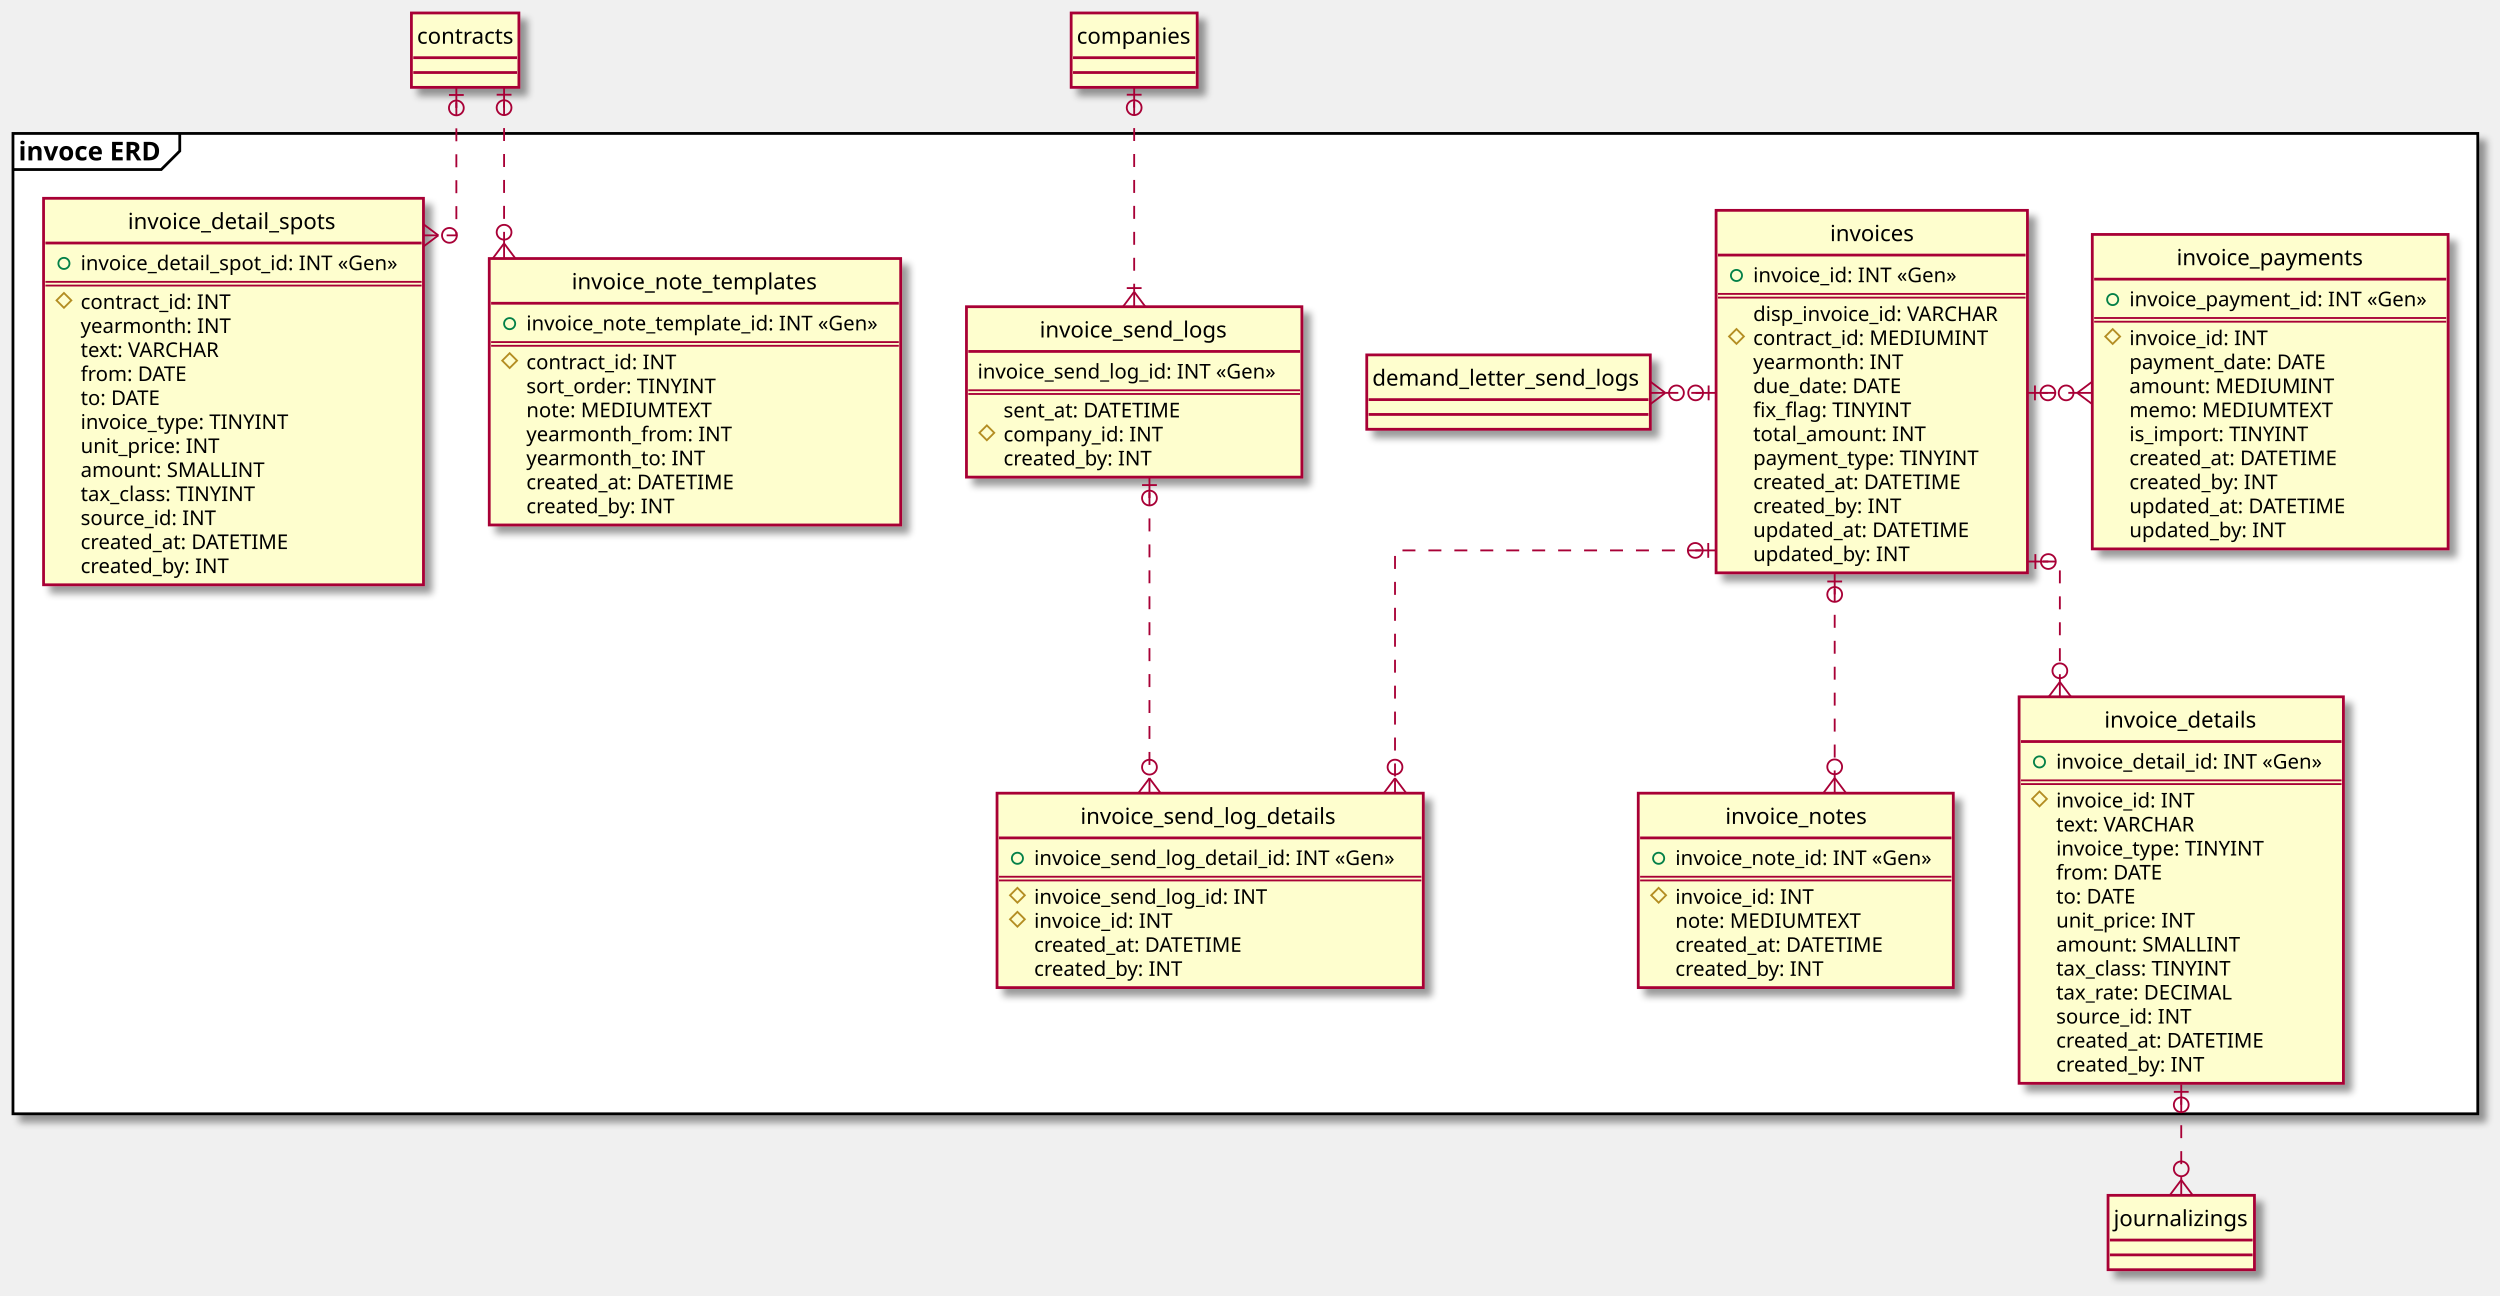
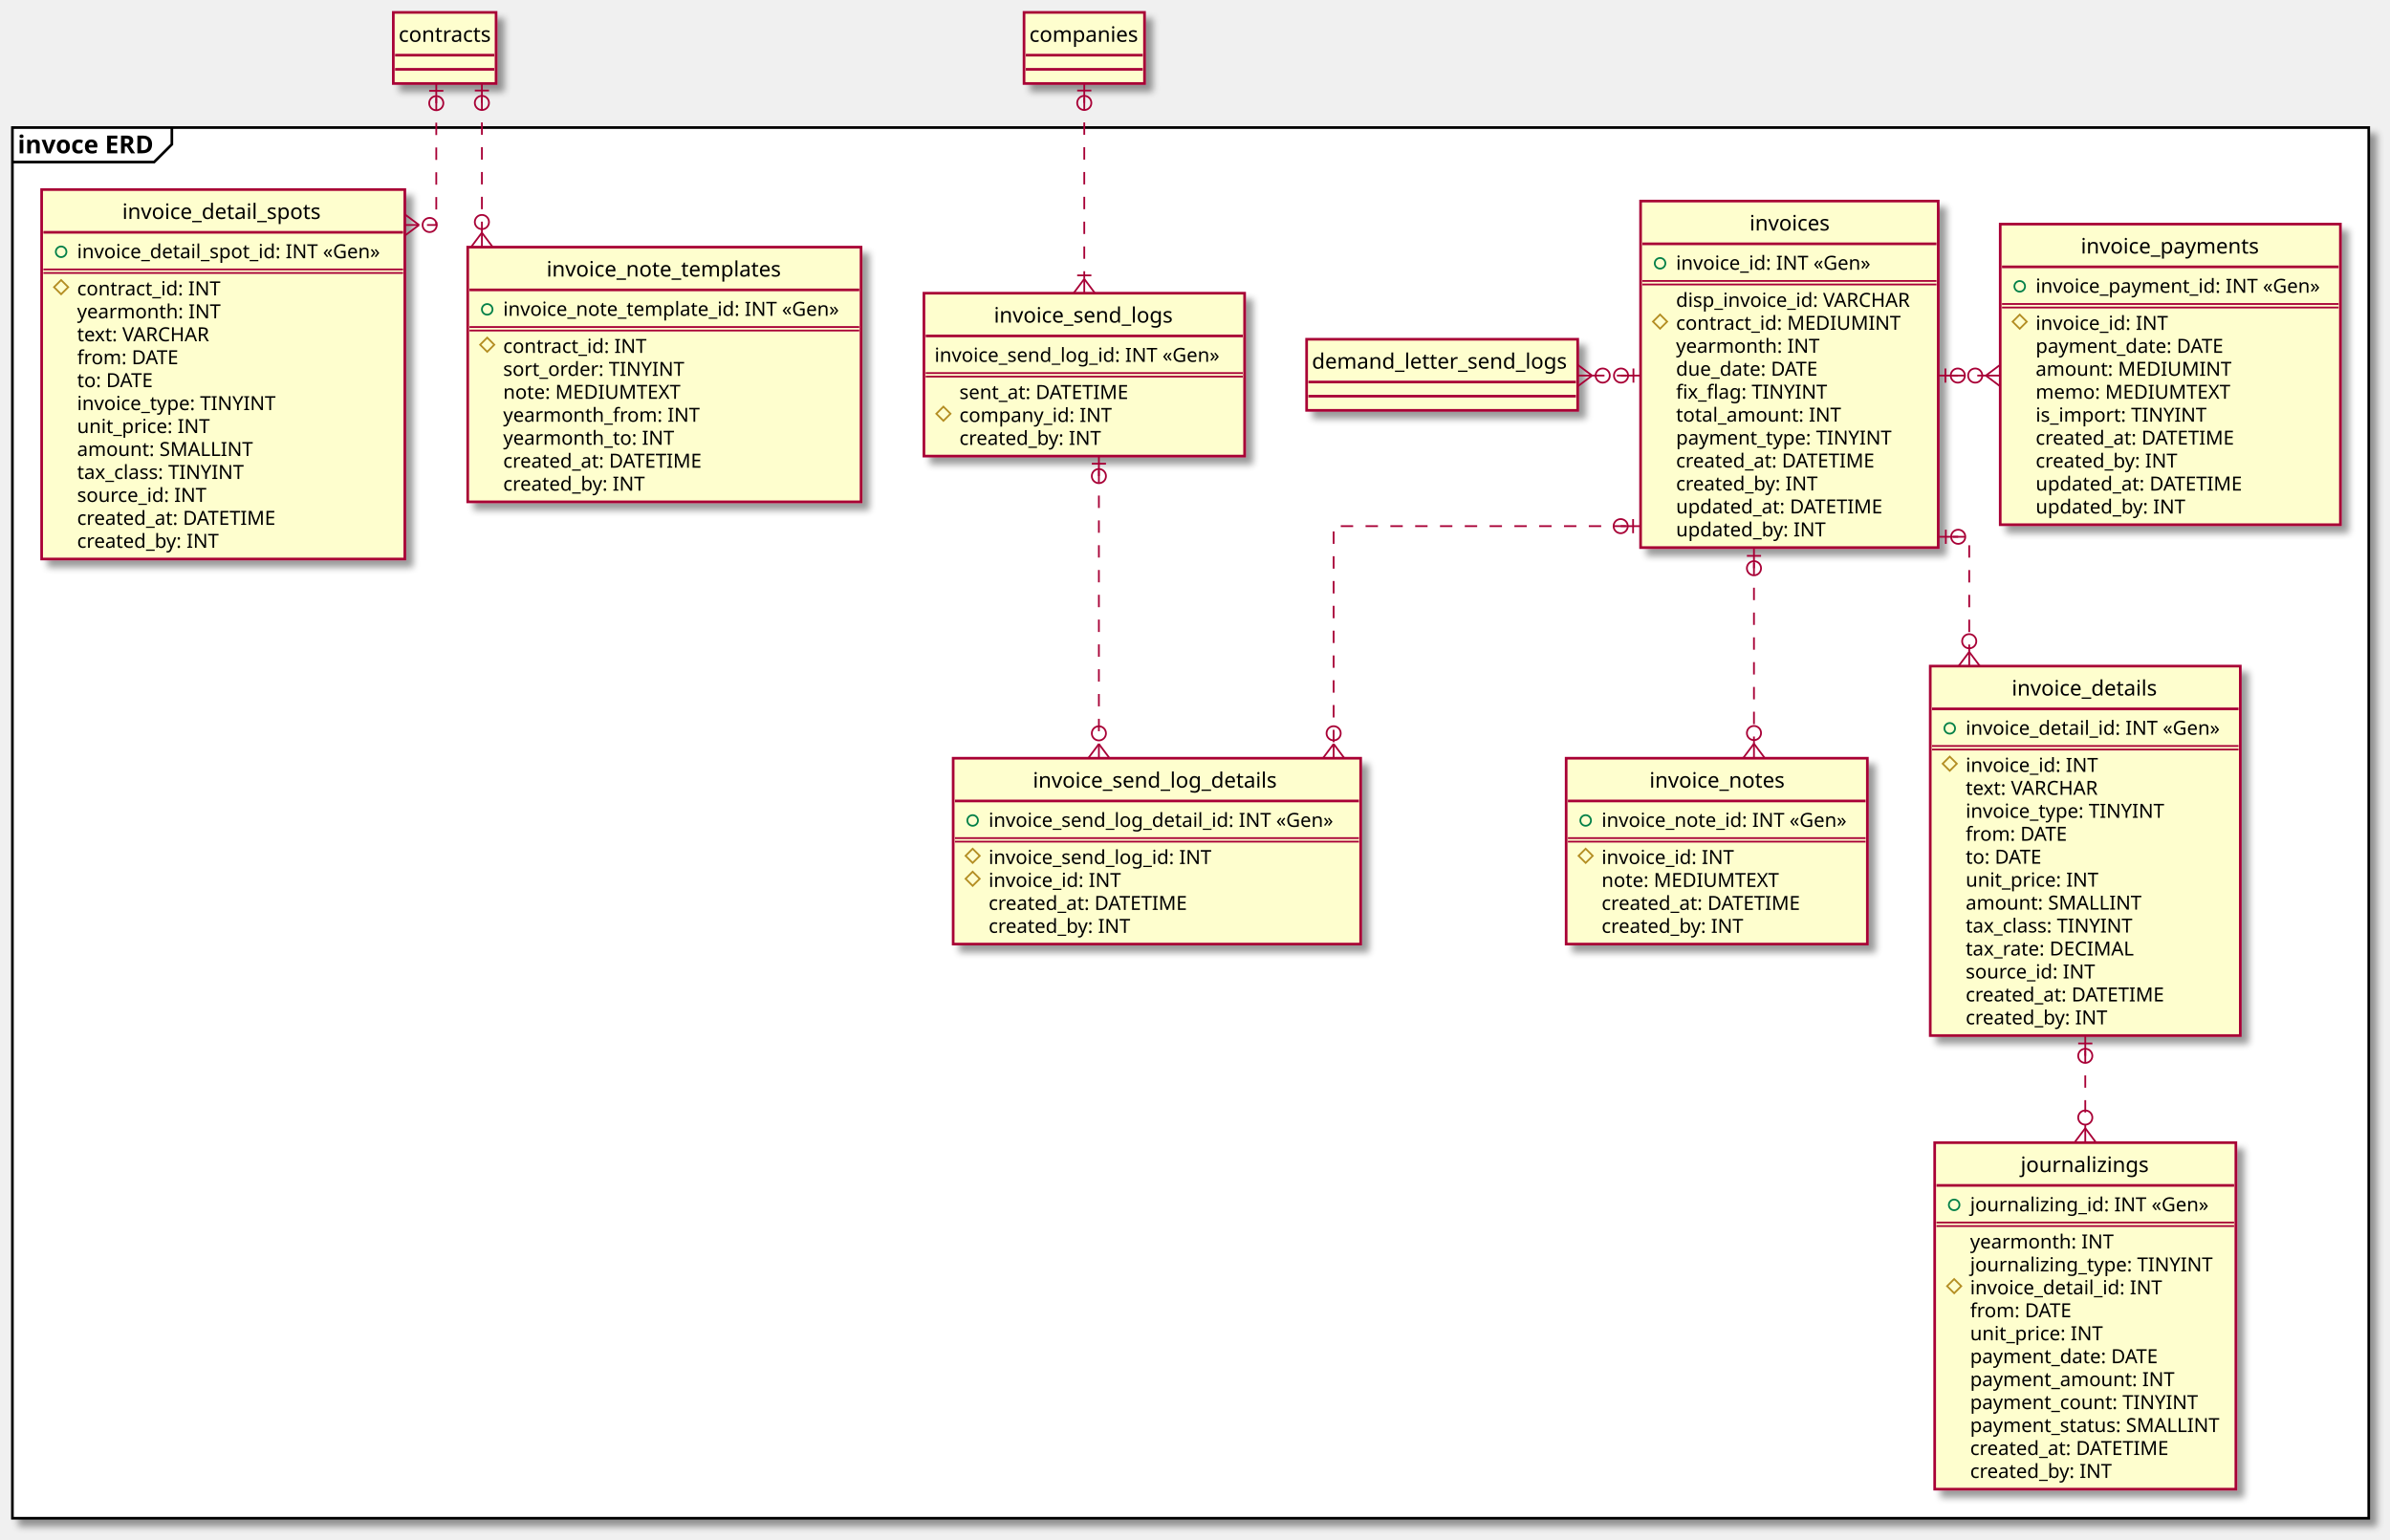
- <svg xmlns="http://www.w3.org/2000/svg" contentScriptType="application/ecmascript" contentStyleType="text/css" height="699px" preserveAspectRatio="none" style="width:1349px;height:699px;background:#FFFFFF;" version="1.1" viewBox="0 0 1349 699" width="1349px" zoomAndPan="magnify">
+ <svg xmlns="http://www.w3.org/2000/svg" contentScriptType="application/ecmascript" contentStyleType="text/css" height="869px" preserveAspectRatio="none" style="width:1349px;height:869px;background:#FFFFFF;" version="1.1" viewBox="0 0 1349 869" width="1349px" zoomAndPan="magnify">
  <defs>
-     <filter height="300%" id="f1pcpdnzqsos3" width="300%" x="-1" y="-1">
+     <filter height="300%" id="fb321hjbibwbo" width="300%" x="-1" y="-1">
      <feGaussianBlur result="blurOut" stdDeviation="2.0" />
      <feColorMatrix in="blurOut" result="blurOut2" type="matrix" values="0 0 0 0 0 0 0 0 0 0 0 0 0 0 0 0 0 0 .4 0" />
      <feOffset dx="4.0" dy="4.0" in="blurOut2" result="blurOut3" />
      <feBlend in="SourceGraphic" in2="blurOut3" mode="normal" />
    </filter>
  </defs>
  <g>
-     <rect fill="#FFFFFF" filter="url(#f1pcpdnzqsos3)" height="529" style="stroke:#000000;stroke-width:1.5;" width="1330" x="7" y="72" />
+     <rect fill="#FFFFFF" filter="url(#fb321hjbibwbo)" height="785" style="stroke:#000000;stroke-width:1.5;" width="1330" x="7" y="72" />
    <path d="M97,72 L97,81.488 L87,91.488 L7,91.488 " fill="none" style="stroke:#000000;stroke-width:1.5;" />
    <text fill="#000000" font-family="sans-serif" font-size="14" font-weight="bold" lengthAdjust="spacing" textLength="80" x="10" y="86.535">invoce ERD</text>
-     <rect codeLine="9" fill="#FEFECE" filter="url(#f1pcpdnzqsos3)" height="208.549" id="invoice_detail_spots" style="stroke:#A80036;stroke-width:1.5;" width="205" x="23.5" y="107" />
+     <rect codeLine="9" fill="#FEFECE" filter="url(#fb321hjbibwbo)" height="208.549" id="invoice_detail_spots" style="stroke:#A80036;stroke-width:1.5;" width="205" x="23.5" y="107" />
    <text fill="#000000" font-family="sans-serif" font-size="12" lengthAdjust="spacing" textLength="114" x="69" y="123.602">invoice_detail_spots</text>
    <line style="stroke:#A80036;stroke-width:1.5;" x1="24.5" x2="227.5" y1="131.133" y2="131.133" />
    <ellipse cx="34.5" cy="142.133" rx="3" ry="3" style="stroke:#038048;stroke-width:1.0;fill:none;" />
    <text fill="#000000" font-family="sans-serif" font-size="11" lengthAdjust="spacing" textLength="179" x="43.5" y="145.768">invoice_detail_spot_id: INT «Gen»</text>
    <line style="stroke:#A80036;stroke-width:1.0;" x1="24.5" x2="227.5" y1="152.088" y2="152.088" />
    <line style="stroke:#A80036;stroke-width:1.0;" x1="24.5" x2="227.5" y1="154.088" y2="154.088" />
    <polygon fill="none" points="34.5,158.088,38.5,162.088,34.5,166.088,30.5,162.088" style="stroke:#B38D22;stroke-width:1.0;" />
    <text fill="#000000" font-family="sans-serif" font-size="11" lengthAdjust="spacing" textLength="85" x="43.5" y="166.723">contract_id: INT</text>
    <text fill="#000000" font-family="sans-serif" font-size="11" lengthAdjust="spacing" textLength="82" x="43.5" y="179.678">yearmonth: INT</text>
    <text fill="#000000" font-family="sans-serif" font-size="11" lengthAdjust="spacing" textLength="80" x="43.5" y="192.633">text: VARCHAR</text>
    <text fill="#000000" font-family="sans-serif" font-size="11" lengthAdjust="spacing" textLength="61" x="43.5" y="205.588">from: DATE</text>
    <text fill="#000000" font-family="sans-serif" font-size="11" lengthAdjust="spacing" textLength="46" x="43.5" y="218.543">to: DATE</text>
    <text fill="#000000" font-family="sans-serif" font-size="11" lengthAdjust="spacing" textLength="116" x="43.5" y="231.498">invoice_type: TINYINT</text>
    <text fill="#000000" font-family="sans-serif" font-size="11" lengthAdjust="spacing" textLength="78" x="43.5" y="244.453">unit_price: INT</text>
    <text fill="#000000" font-family="sans-serif" font-size="11" lengthAdjust="spacing" textLength="100" x="43.5" y="257.408">amount: SMALLINT</text>
    <text fill="#000000" font-family="sans-serif" font-size="11" lengthAdjust="spacing" textLength="99" x="43.5" y="270.363">tax_class: TINYINT</text>
    <text fill="#000000" font-family="sans-serif" font-size="11" lengthAdjust="spacing" textLength="77" x="43.5" y="283.318">source_id: INT</text>
    <text fill="#000000" font-family="sans-serif" font-size="11" lengthAdjust="spacing" textLength="116" x="43.5" y="296.273">created_at: DATETIME</text>
    <text fill="#000000" font-family="sans-serif" font-size="11" lengthAdjust="spacing" textLength="83" x="43.5" y="309.228">created_by: INT</text>
-     <rect codeLine="25" fill="#FEFECE" filter="url(#f1pcpdnzqsos3)" height="208.549" id="invoice_details" style="stroke:#A80036;stroke-width:1.5;" width="175" x="1089.5" y="376" />
+     <rect codeLine="25" fill="#FEFECE" filter="url(#fb321hjbibwbo)" height="208.549" id="invoice_details" style="stroke:#A80036;stroke-width:1.5;" width="175" x="1089.5" y="376" />
    <text fill="#000000" font-family="sans-serif" font-size="12" lengthAdjust="spacing" textLength="83" x="1135.5" y="392.602">invoice_details</text>
    <line style="stroke:#A80036;stroke-width:1.5;" x1="1090.5" x2="1263.5" y1="400.133" y2="400.133" />
    <ellipse cx="1100.5" cy="411.133" rx="3" ry="3" style="stroke:#038048;stroke-width:1.0;fill:none;" />
    <text fill="#000000" font-family="sans-serif" font-size="11" lengthAdjust="spacing" textLength="149" x="1109.5" y="414.768">invoice_detail_id: INT «Gen»</text>
    <line style="stroke:#A80036;stroke-width:1.0;" x1="1090.5" x2="1263.5" y1="421.088" y2="421.088" />
    <line style="stroke:#A80036;stroke-width:1.0;" x1="1090.5" x2="1263.5" y1="423.088" y2="423.088" />
    <polygon fill="none" points="1100.5,427.088,1104.5,431.088,1100.5,435.088,1096.5,431.088" style="stroke:#B38D22;stroke-width:1.0;" />
    <text fill="#000000" font-family="sans-serif" font-size="11" lengthAdjust="spacing" textLength="78" x="1109.5" y="435.723">invoice_id: INT</text>
    <text fill="#000000" font-family="sans-serif" font-size="11" lengthAdjust="spacing" textLength="80" x="1109.5" y="448.678">text: VARCHAR</text>
    <text fill="#000000" font-family="sans-serif" font-size="11" lengthAdjust="spacing" textLength="116" x="1109.5" y="461.633">invoice_type: TINYINT</text>
    <text fill="#000000" font-family="sans-serif" font-size="11" lengthAdjust="spacing" textLength="61" x="1109.5" y="474.588">from: DATE</text>
    <text fill="#000000" font-family="sans-serif" font-size="11" lengthAdjust="spacing" textLength="46" x="1109.5" y="487.543">to: DATE</text>
    <text fill="#000000" font-family="sans-serif" font-size="11" lengthAdjust="spacing" textLength="78" x="1109.5" y="500.498">unit_price: INT</text>
    <text fill="#000000" font-family="sans-serif" font-size="11" lengthAdjust="spacing" textLength="100" x="1109.5" y="513.453">amount: SMALLINT</text>
    <text fill="#000000" font-family="sans-serif" font-size="11" lengthAdjust="spacing" textLength="99" x="1109.5" y="526.408">tax_class: TINYINT</text>
    <text fill="#000000" font-family="sans-serif" font-size="11" lengthAdjust="spacing" textLength="98" x="1109.5" y="539.363">tax_rate: DECIMAL</text>
    <text fill="#000000" font-family="sans-serif" font-size="11" lengthAdjust="spacing" textLength="77" x="1109.5" y="552.318">source_id: INT</text>
    <text fill="#000000" font-family="sans-serif" font-size="11" lengthAdjust="spacing" textLength="116" x="1109.5" y="565.273">created_at: DATETIME</text>
    <text fill="#000000" font-family="sans-serif" font-size="11" lengthAdjust="spacing" textLength="83" x="1109.5" y="578.229">created_by: INT</text>
-     <rect codeLine="41" fill="#FEFECE" filter="url(#f1pcpdnzqsos3)" height="143.773" id="invoice_note_templates" style="stroke:#A80036;stroke-width:1.5;" width="222" x="264" y="139.5" />
+     <rect codeLine="41" fill="#FEFECE" filter="url(#fb321hjbibwbo)" height="143.773" id="invoice_note_templates" style="stroke:#A80036;stroke-width:1.5;" width="222" x="264" y="139.5" />
    <text fill="#000000" font-family="sans-serif" font-size="12" lengthAdjust="spacing" textLength="133" x="308.5" y="156.102">invoice_note_templates</text>
    <line style="stroke:#A80036;stroke-width:1.5;" x1="265" x2="485" y1="163.633" y2="163.633" />
    <ellipse cx="275" cy="174.633" rx="3" ry="3" style="stroke:#038048;stroke-width:1.0;fill:none;" />
    <text fill="#000000" font-family="sans-serif" font-size="11" lengthAdjust="spacing" textLength="196" x="284" y="178.268">invoice_note_template_id: INT «Gen»</text>
    <line style="stroke:#A80036;stroke-width:1.0;" x1="265" x2="485" y1="184.588" y2="184.588" />
    <line style="stroke:#A80036;stroke-width:1.0;" x1="265" x2="485" y1="186.588" y2="186.588" />
    <polygon fill="none" points="275,190.588,279,194.588,275,198.588,271,194.588" style="stroke:#B38D22;stroke-width:1.0;" />
    <text fill="#000000" font-family="sans-serif" font-size="11" lengthAdjust="spacing" textLength="85" x="284" y="199.223">contract_id: INT</text>
    <text fill="#000000" font-family="sans-serif" font-size="11" lengthAdjust="spacing" textLength="107" x="284" y="212.178">sort_order: TINYINT</text>
    <text fill="#000000" font-family="sans-serif" font-size="11" lengthAdjust="spacing" textLength="100" x="284" y="225.133">note: MEDIUMTEXT</text>
    <text fill="#000000" font-family="sans-serif" font-size="11" lengthAdjust="spacing" textLength="114" x="284" y="238.088">yearmonth_from: INT</text>
    <text fill="#000000" font-family="sans-serif" font-size="11" lengthAdjust="spacing" textLength="99" x="284" y="251.043">yearmonth_to: INT</text>
    <text fill="#000000" font-family="sans-serif" font-size="11" lengthAdjust="spacing" textLength="116" x="284" y="263.998">created_at: DATETIME</text>
    <text fill="#000000" font-family="sans-serif" font-size="11" lengthAdjust="spacing" textLength="83" x="284" y="276.953">created_by: INT</text>
-     <rect codeLine="52" fill="#FEFECE" filter="url(#f1pcpdnzqsos3)" height="104.908" id="invoice_notes" style="stroke:#A80036;stroke-width:1.5;" width="170" x="884" y="428" />
+     <rect codeLine="52" fill="#FEFECE" filter="url(#fb321hjbibwbo)" height="104.908" id="invoice_notes" style="stroke:#A80036;stroke-width:1.5;" width="170" x="884" y="428" />
    <text fill="#000000" font-family="sans-serif" font-size="12" lengthAdjust="spacing" textLength="76" x="931" y="444.602">invoice_notes</text>
    <line style="stroke:#A80036;stroke-width:1.5;" x1="885" x2="1053" y1="452.133" y2="452.133" />
    <ellipse cx="895" cy="463.133" rx="3" ry="3" style="stroke:#038048;stroke-width:1.0;fill:none;" />
    <text fill="#000000" font-family="sans-serif" font-size="11" lengthAdjust="spacing" textLength="144" x="904" y="466.768">invoice_note_id: INT «Gen»</text>
    <line style="stroke:#A80036;stroke-width:1.0;" x1="885" x2="1053" y1="473.088" y2="473.088" />
    <line style="stroke:#A80036;stroke-width:1.0;" x1="885" x2="1053" y1="475.088" y2="475.088" />
    <polygon fill="none" points="895,479.088,899,483.088,895,487.088,891,483.088" style="stroke:#B38D22;stroke-width:1.0;" />
    <text fill="#000000" font-family="sans-serif" font-size="11" lengthAdjust="spacing" textLength="78" x="904" y="487.723">invoice_id: INT</text>
    <text fill="#000000" font-family="sans-serif" font-size="11" lengthAdjust="spacing" textLength="100" x="904" y="500.678">note: MEDIUMTEXT</text>
    <text fill="#000000" font-family="sans-serif" font-size="11" lengthAdjust="spacing" textLength="116" x="904" y="513.633">created_at: DATETIME</text>
    <text fill="#000000" font-family="sans-serif" font-size="11" lengthAdjust="spacing" textLength="83" x="904" y="526.588">created_by: INT</text>
-     <rect codeLine="60" fill="#FEFECE" filter="url(#f1pcpdnzqsos3)" height="169.684" id="invoice_payments" style="stroke:#A80036;stroke-width:1.5;" width="192" x="1129" y="126.5" />
+     <rect codeLine="60" fill="#FEFECE" filter="url(#fb321hjbibwbo)" height="169.684" id="invoice_payments" style="stroke:#A80036;stroke-width:1.5;" width="192" x="1129" y="126.5" />
    <text fill="#000000" font-family="sans-serif" font-size="12" lengthAdjust="spacing" textLength="101" x="1174.5" y="143.102">invoice_payments</text>
    <line style="stroke:#A80036;stroke-width:1.5;" x1="1130" x2="1320" y1="150.633" y2="150.633" />
    <ellipse cx="1140" cy="161.633" rx="3" ry="3" style="stroke:#038048;stroke-width:1.0;fill:none;" />
    <text fill="#000000" font-family="sans-serif" font-size="11" lengthAdjust="spacing" textLength="166" x="1149" y="165.268">invoice_payment_id: INT «Gen»</text>
    <line style="stroke:#A80036;stroke-width:1.0;" x1="1130" x2="1320" y1="171.588" y2="171.588" />
    <line style="stroke:#A80036;stroke-width:1.0;" x1="1130" x2="1320" y1="173.588" y2="173.588" />
    <polygon fill="none" points="1140,177.588,1144,181.588,1140,185.588,1136,181.588" style="stroke:#B38D22;stroke-width:1.0;" />
    <text fill="#000000" font-family="sans-serif" font-size="11" lengthAdjust="spacing" textLength="78" x="1149" y="186.223">invoice_id: INT</text>
    <text fill="#000000" font-family="sans-serif" font-size="11" lengthAdjust="spacing" textLength="110" x="1149" y="199.178">payment_date: DATE</text>
    <text fill="#000000" font-family="sans-serif" font-size="11" lengthAdjust="spacing" textLength="108" x="1149" y="212.133">amount: MEDIUMINT</text>
    <text fill="#000000" font-family="sans-serif" font-size="11" lengthAdjust="spacing" textLength="109" x="1149" y="225.088">memo: MEDIUMTEXT</text>
    <text fill="#000000" font-family="sans-serif" font-size="11" lengthAdjust="spacing" textLength="100" x="1149" y="238.043">is_import: TINYINT</text>
    <text fill="#000000" font-family="sans-serif" font-size="11" lengthAdjust="spacing" textLength="116" x="1149" y="250.998">created_at: DATETIME</text>
    <text fill="#000000" font-family="sans-serif" font-size="11" lengthAdjust="spacing" textLength="83" x="1149" y="263.953">created_by: INT</text>
    <text fill="#000000" font-family="sans-serif" font-size="11" lengthAdjust="spacing" textLength="120" x="1149" y="276.908">updated_at: DATETIME</text>
    <text fill="#000000" font-family="sans-serif" font-size="11" lengthAdjust="spacing" textLength="87" x="1149" y="289.863">updated_by: INT</text>
-     <rect codeLine="74" fill="#FEFECE" filter="url(#f1pcpdnzqsos3)" height="104.908" id="invoice_send_log_details" style="stroke:#A80036;stroke-width:1.5;" width="230" x="538" y="428" />
+     <rect codeLine="73" fill="#FEFECE" filter="url(#fb321hjbibwbo)" height="104.908" id="invoice_send_log_details" style="stroke:#A80036;stroke-width:1.5;" width="230" x="538" y="428" />
    <text fill="#000000" font-family="sans-serif" font-size="12" lengthAdjust="spacing" textLength="140" x="583" y="444.602">invoice_send_log_details</text>
    <line style="stroke:#A80036;stroke-width:1.5;" x1="539" x2="767" y1="452.133" y2="452.133" />
    <ellipse cx="549" cy="463.133" rx="3" ry="3" style="stroke:#038048;stroke-width:1.0;fill:none;" />
    <text fill="#000000" font-family="sans-serif" font-size="11" lengthAdjust="spacing" textLength="204" x="558" y="466.768">invoice_send_log_detail_id: INT «Gen»</text>
    <line style="stroke:#A80036;stroke-width:1.0;" x1="539" x2="767" y1="473.088" y2="473.088" />
    <line style="stroke:#A80036;stroke-width:1.0;" x1="539" x2="767" y1="475.088" y2="475.088" />
    <polygon fill="none" points="549,479.088,553,483.088,549,487.088,545,483.088" style="stroke:#B38D22;stroke-width:1.0;" />
    <text fill="#000000" font-family="sans-serif" font-size="11" lengthAdjust="spacing" textLength="133" x="558" y="487.723">invoice_send_log_id: INT</text>
    <polygon fill="none" points="549,492.043,553,496.043,549,500.043,545,496.043" style="stroke:#B38D22;stroke-width:1.0;" />
    <text fill="#000000" font-family="sans-serif" font-size="11" lengthAdjust="spacing" textLength="78" x="558" y="500.678">invoice_id: INT</text>
    <text fill="#000000" font-family="sans-serif" font-size="11" lengthAdjust="spacing" textLength="116" x="558" y="513.633">created_at: DATETIME</text>
    <text fill="#000000" font-family="sans-serif" font-size="11" lengthAdjust="spacing" textLength="83" x="558" y="526.588">created_by: INT</text>
-     <rect codeLine="82" fill="#FEFECE" filter="url(#f1pcpdnzqsos3)" height="91.953" id="invoice_send_logs" style="stroke:#A80036;stroke-width:1.5;" width="181" x="521.5" y="165.5" />
+     <rect codeLine="81" fill="#FEFECE" filter="url(#fb321hjbibwbo)" height="91.953" id="invoice_send_logs" style="stroke:#A80036;stroke-width:1.5;" width="181" x="521.5" y="165.5" />
    <text fill="#000000" font-family="sans-serif" font-size="12" lengthAdjust="spacing" textLength="102" x="561" y="182.102">invoice_send_logs</text>
    <line style="stroke:#A80036;stroke-width:1.5;" x1="522.5" x2="701.5" y1="189.633" y2="189.633" />
    <text fill="#000000" font-family="sans-serif" font-size="11" lengthAdjust="spacing" textLength="169" x="527.5" y="204.268">invoice_send_log_id: INT «Gen»</text>
    <line style="stroke:#A80036;stroke-width:1.0;" x1="522.5" x2="701.5" y1="210.588" y2="210.588" />
    <line style="stroke:#A80036;stroke-width:1.0;" x1="522.5" x2="701.5" y1="212.588" y2="212.588" />
    <text fill="#000000" font-family="sans-serif" font-size="11" lengthAdjust="spacing" textLength="99" x="541.5" y="225.223">sent_at: DATETIME</text>
    <polygon fill="none" points="532.5,229.543,536.5,233.543,532.5,237.543,528.5,233.543" style="stroke:#B38D22;stroke-width:1.0;" />
    <text fill="#000000" font-family="sans-serif" font-size="11" lengthAdjust="spacing" textLength="89" x="541.5" y="238.178">company_id: INT</text>
    <text fill="#000000" font-family="sans-serif" font-size="11" lengthAdjust="spacing" textLength="83" x="541.5" y="251.133">created_by: INT</text>
-     <rect codeLine="89" fill="#FEFECE" filter="url(#f1pcpdnzqsos3)" height="195.594" id="invoices" style="stroke:#A80036;stroke-width:1.5;" width="168" x="926" y="113.5" />
+     <rect codeLine="88" fill="#FEFECE" filter="url(#fb321hjbibwbo)" height="195.594" id="invoices" style="stroke:#A80036;stroke-width:1.5;" width="168" x="926" y="113.5" />
    <text fill="#000000" font-family="sans-serif" font-size="12" lengthAdjust="spacing" textLength="45" x="987.5" y="130.102">invoices</text>
    <line style="stroke:#A80036;stroke-width:1.5;" x1="927" x2="1093" y1="137.633" y2="137.633" />
    <ellipse cx="937" cy="148.633" rx="3" ry="3" style="stroke:#038048;stroke-width:1.0;fill:none;" />
    <text fill="#000000" font-family="sans-serif" font-size="11" lengthAdjust="spacing" textLength="114" x="946" y="152.268">invoice_id: INT «Gen»</text>
    <line style="stroke:#A80036;stroke-width:1.0;" x1="927" x2="1093" y1="158.588" y2="158.588" />
    <line style="stroke:#A80036;stroke-width:1.0;" x1="927" x2="1093" y1="160.588" y2="160.588" />
    <text fill="#000000" font-family="sans-serif" font-size="11" lengthAdjust="spacing" textLength="142" x="946" y="173.223">disp_invoice_id: VARCHAR</text>
    <polygon fill="none" points="937,177.543,941,181.543,937,185.543,933,181.543" style="stroke:#B38D22;stroke-width:1.0;" />
    <text fill="#000000" font-family="sans-serif" font-size="11" lengthAdjust="spacing" textLength="128" x="946" y="186.178">contract_id: MEDIUMINT</text>
    <text fill="#000000" font-family="sans-serif" font-size="11" lengthAdjust="spacing" textLength="82" x="946" y="199.133">yearmonth: INT</text>
    <text fill="#000000" font-family="sans-serif" font-size="11" lengthAdjust="spacing" textLength="84" x="946" y="212.088">due_date: DATE</text>
    <text fill="#000000" font-family="sans-serif" font-size="11" lengthAdjust="spacing" textLength="89" x="946" y="225.043">fix_flag: TINYINT</text>
    <text fill="#000000" font-family="sans-serif" font-size="11" lengthAdjust="spacing" textLength="95" x="946" y="237.998">total_amount: INT</text>
    <text fill="#000000" font-family="sans-serif" font-size="11" lengthAdjust="spacing" textLength="124" x="946" y="250.953">payment_type: TINYINT</text>
    <text fill="#000000" font-family="sans-serif" font-size="11" lengthAdjust="spacing" textLength="116" x="946" y="263.908">created_at: DATETIME</text>
    <text fill="#000000" font-family="sans-serif" font-size="11" lengthAdjust="spacing" textLength="83" x="946" y="276.863">created_by: INT</text>
    <text fill="#000000" font-family="sans-serif" font-size="11" lengthAdjust="spacing" textLength="120" x="946" y="289.818">updated_at: DATETIME</text>
    <text fill="#000000" font-family="sans-serif" font-size="11" lengthAdjust="spacing" textLength="87" x="946" y="302.773">updated_by: INT</text>
-     <rect fill="#FEFECE" filter="url(#f1pcpdnzqsos3)" height="40.133" id="demand_letter_send_logs" style="stroke:#A80036;stroke-width:1.5;" width="153" x="737.5" y="191.5" />
+     <rect codeLine="103" fill="#FEFECE" filter="url(#fb321hjbibwbo)" height="195.594" id="journalizings" style="stroke:#A80036;stroke-width:1.5;" width="170" x="1092" y="645" />
+     <text fill="#000000" font-family="sans-serif" font-size="12" lengthAdjust="spacing" textLength="73" x="1140.5" y="661.602">journalizings</text>
+     <line style="stroke:#A80036;stroke-width:1.5;" x1="1093" x2="1261" y1="669.133" y2="669.133" />
+     <ellipse cx="1103" cy="680.133" rx="3" ry="3" style="stroke:#038048;stroke-width:1.0;fill:none;" />
+     <text fill="#000000" font-family="sans-serif" font-size="11" lengthAdjust="spacing" textLength="140" x="1112" y="683.768">journalizing_id: INT «Gen»</text>
+     <line style="stroke:#A80036;stroke-width:1.0;" x1="1093" x2="1261" y1="690.088" y2="690.088" />
+     <line style="stroke:#A80036;stroke-width:1.0;" x1="1093" x2="1261" y1="692.088" y2="692.088" />
+     <text fill="#000000" font-family="sans-serif" font-size="11" lengthAdjust="spacing" textLength="82" x="1112" y="704.723">yearmonth: INT</text>
+     <text fill="#000000" font-family="sans-serif" font-size="11" lengthAdjust="spacing" textLength="142" x="1112" y="717.678">journalizing_type: TINYINT</text>
+     <polygon fill="none" points="1103,721.998,1107,725.998,1103,729.998,1099,725.998" style="stroke:#B38D22;stroke-width:1.0;" />
+     <text fill="#000000" font-family="sans-serif" font-size="11" lengthAdjust="spacing" textLength="113" x="1112" y="730.633">invoice_detail_id: INT</text>
+     <text fill="#000000" font-family="sans-serif" font-size="11" lengthAdjust="spacing" textLength="61" x="1112" y="743.588">from: DATE</text>
+     <text fill="#000000" font-family="sans-serif" font-size="11" lengthAdjust="spacing" textLength="78" x="1112" y="756.543">unit_price: INT</text>
+     <text fill="#000000" font-family="sans-serif" font-size="11" lengthAdjust="spacing" textLength="110" x="1112" y="769.498">payment_date: DATE</text>
+     <text fill="#000000" font-family="sans-serif" font-size="11" lengthAdjust="spacing" textLength="117" x="1112" y="782.453">payment_amount: INT</text>
+     <text fill="#000000" font-family="sans-serif" font-size="11" lengthAdjust="spacing" textLength="132" x="1112" y="795.408">payment_count: TINYINT</text>
+     <text fill="#000000" font-family="sans-serif" font-size="11" lengthAdjust="spacing" textLength="144" x="1112" y="808.363">payment_status: SMALLINT</text>
+     <text fill="#000000" font-family="sans-serif" font-size="11" lengthAdjust="spacing" textLength="116" x="1112" y="821.318">created_at: DATETIME</text>
+     <text fill="#000000" font-family="sans-serif" font-size="11" lengthAdjust="spacing" textLength="83" x="1112" y="834.273">created_by: INT</text>
+     <rect fill="#FEFECE" filter="url(#fb321hjbibwbo)" height="40.133" id="demand_letter_send_logs" style="stroke:#A80036;stroke-width:1.5;" width="153" x="737.5" y="191.5" />
    <text fill="#000000" font-family="sans-serif" font-size="12" lengthAdjust="spacing" textLength="147" x="740.5" y="208.102">demand_letter_send_logs</text>
    <line style="stroke:#A80036;stroke-width:1.5;" x1="738.5" x2="889.5" y1="215.633" y2="215.633" />
    <line style="stroke:#A80036;stroke-width:1.5;" x1="738.5" x2="889.5" y1="223.633" y2="223.633" />
-     <rect fill="#FEFECE" filter="url(#f1pcpdnzqsos3)" height="40.133" id="contracts" style="stroke:#A80036;stroke-width:1.5;" width="58" x="222" y="7" />
+     <rect fill="#FEFECE" filter="url(#fb321hjbibwbo)" height="40.133" id="contracts" style="stroke:#A80036;stroke-width:1.5;" width="58" x="222" y="7" />
    <text fill="#000000" font-family="sans-serif" font-size="12" lengthAdjust="spacing" textLength="52" x="225" y="23.602">contracts</text>
    <line style="stroke:#A80036;stroke-width:1.5;" x1="223" x2="279" y1="31.133" y2="31.133" />
    <line style="stroke:#A80036;stroke-width:1.5;" x1="223" x2="279" y1="39.133" y2="39.133" />
-     <rect fill="#FEFECE" filter="url(#f1pcpdnzqsos3)" height="40.133" id="journalizings" style="stroke:#A80036;stroke-width:1.5;" width="79" x="1137.5" y="645" />
-     <text fill="#000000" font-family="sans-serif" font-size="12" lengthAdjust="spacing" textLength="73" x="1140.5" y="661.602">journalizings</text>
-     <line style="stroke:#A80036;stroke-width:1.5;" x1="1138.5" x2="1215.5" y1="669.133" y2="669.133" />
-     <line style="stroke:#A80036;stroke-width:1.5;" x1="1138.5" x2="1215.5" y1="677.133" y2="677.133" />
-     <rect fill="#FEFECE" filter="url(#f1pcpdnzqsos3)" height="40.133" id="companies" style="stroke:#A80036;stroke-width:1.5;" width="68" x="578" y="7" />
+     <rect fill="#FEFECE" filter="url(#fb321hjbibwbo)" height="40.133" id="companies" style="stroke:#A80036;stroke-width:1.5;" width="68" x="578" y="7" />
    <text fill="#000000" font-family="sans-serif" font-size="12" lengthAdjust="spacing" textLength="62" x="581" y="23.602">companies</text>
    <line style="stroke:#A80036;stroke-width:1.5;" x1="579" x2="645" y1="31.133" y2="31.133" />
    <line style="stroke:#A80036;stroke-width:1.5;" x1="579" x2="645" y1="39.133" y2="39.133" />
-     <path codeLine="104" d="M1102.28,303 C1102.28,303 1111.5,303 1111.5,303 C1111.5,303 1111.5,367.96 1111.5,367.96 " fill="none" id="invoices-invoice_details" style="stroke:#A80036;stroke-width:1.0;stroke-dasharray:7.0,7.0;" />
+     <path codeLine="118" d="M1177,593 C1177,593 1177,636.83 1177,636.83 " fill="none" id="invoice_details-journalizings" style="stroke:#A80036;stroke-width:1.0;stroke-dasharray:7.0,7.0;" />
+     <line style="stroke:#A80036;stroke-width:1.0;" x1="1177" x2="1183" y1="636.83" y2="644.83" />
+     <line style="stroke:#A80036;stroke-width:1.0;" x1="1177" x2="1171" y1="636.83" y2="644.83" />
+     <line style="stroke:#A80036;stroke-width:1.0;" x1="1177" x2="1177" y1="636.83" y2="644.83" />
+     <ellipse cx="1177" cy="630.83" rx="4" ry="4" style="stroke:#A80036;stroke-width:1.0;fill:none;" />
+     <line style="stroke:#A80036;stroke-width:1.0;fill:none;" x1="1177" x2="1177" y1="596" y2="585" />
+     <ellipse cx="1177" cy="596" rx="4" ry="4" style="stroke:#A80036;stroke-width:1.0;fill:none;" />
+     <line style="stroke:#A80036;stroke-width:1.0;fill:none;" x1="1173" x2="1181" y1="589" y2="589" />
+     <path codeLine="119" d="M1102.28,303 C1102.28,303 1111.5,303 1111.5,303 C1111.5,303 1111.5,367.96 1111.5,367.96 " fill="none" id="invoices-invoice_details" style="stroke:#A80036;stroke-width:1.0;stroke-dasharray:7.0,7.0;" />
    <line style="stroke:#A80036;stroke-width:1.0;" x1="1111.5" x2="1117.5" y1="367.96" y2="375.96" />
    <line style="stroke:#A80036;stroke-width:1.0;" x1="1111.5" x2="1105.5" y1="367.96" y2="375.96" />
    <line style="stroke:#A80036;stroke-width:1.0;" x1="1111.5" x2="1111.5" y1="367.96" y2="375.96" />
    <ellipse cx="1111.5" cy="361.96" rx="4" ry="4" style="stroke:#A80036;stroke-width:1.0;fill:none;" />
    <line style="stroke:#A80036;stroke-width:1.0;fill:none;" x1="1105.28" x2="1094.28" y1="303" y2="303" />
    <ellipse cx="1105.28" cy="303" rx="4" ry="4" style="stroke:#A80036;stroke-width:1.0;fill:none;" />
    <line style="stroke:#A80036;stroke-width:1.0;fill:none;" x1="1098.28" x2="1098.28" y1="307" y2="299" />
-     <path codeLine="105" d="M898.62,212 C898.62,212 917.97,212 917.97,212 " fill="none" id="demand_letter_send_logs-invoices" style="stroke:#A80036;stroke-width:1.0;stroke-dasharray:7.0,7.0;" />
+     <path codeLine="120" d="M898.62,212 C898.62,212 917.97,212 917.97,212 " fill="none" id="demand_letter_send_logs-invoices" style="stroke:#A80036;stroke-width:1.0;stroke-dasharray:7.0,7.0;" />
    <line style="stroke:#A80036;stroke-width:1.0;" x1="914.97" x2="925.97" y1="212" y2="212" />
    <ellipse cx="914.97" cy="212" rx="4" ry="4" style="stroke:#A80036;stroke-width:1.0;fill:none;" />
    <line style="stroke:#A80036;stroke-width:1.0;fill:none;" x1="921.97" x2="921.97" y1="208" y2="216" />
    <line style="stroke:#A80036;stroke-width:1.0;fill:none;" x1="898.62" x2="890.62" y1="212" y2="218" />
    <line style="stroke:#A80036;stroke-width:1.0;fill:none;" x1="898.62" x2="890.62" y1="212" y2="206" />
    <line style="stroke:#A80036;stroke-width:1.0;fill:none;" x1="898.62" x2="890.62" y1="212" y2="212" />
    <ellipse cx="904.62" cy="212" rx="4" ry="4" style="stroke:#A80036;stroke-width:1.0;fill:none;" />
-     <path codeLine="106" d="M990,317.76 C990,317.76 990,419.78 990,419.78 " fill="none" id="invoices-invoice_notes" style="stroke:#A80036;stroke-width:1.0;stroke-dasharray:7.0,7.0;" />
+     <path codeLine="121" d="M990,317.76 C990,317.76 990,419.78 990,419.78 " fill="none" id="invoices-invoice_notes" style="stroke:#A80036;stroke-width:1.0;stroke-dasharray:7.0,7.0;" />
    <line style="stroke:#A80036;stroke-width:1.0;" x1="990" x2="996" y1="419.78" y2="427.78" />
    <line style="stroke:#A80036;stroke-width:1.0;" x1="990" x2="984" y1="419.78" y2="427.78" />
    <line style="stroke:#A80036;stroke-width:1.0;" x1="990" x2="990" y1="419.78" y2="427.78" />
    <ellipse cx="990" cy="413.78" rx="4" ry="4" style="stroke:#A80036;stroke-width:1.0;fill:none;" />
    <line style="stroke:#A80036;stroke-width:1.0;fill:none;" x1="990" x2="990" y1="320.76" y2="309.76" />
    <ellipse cx="990" cy="320.76" rx="4" ry="4" style="stroke:#A80036;stroke-width:1.0;fill:none;" />
    <line style="stroke:#A80036;stroke-width:1.0;fill:none;" x1="986" x2="994" y1="313.76" y2="313.76" />
-     <path codeLine="107" d="M1102.05,212 C1102.05,212 1120.88,212 1120.88,212 " fill="none" id="invoices-invoice_payments" style="stroke:#A80036;stroke-width:1.0;stroke-dasharray:7.0,7.0;" />
+     <path codeLine="122" d="M1102.05,212 C1102.05,212 1120.88,212 1120.88,212 " fill="none" id="invoices-invoice_payments" style="stroke:#A80036;stroke-width:1.0;stroke-dasharray:7.0,7.0;" />
    <line style="stroke:#A80036;stroke-width:1.0;" x1="1120.88" x2="1128.88" y1="212" y2="206" />
    <line style="stroke:#A80036;stroke-width:1.0;" x1="1120.88" x2="1128.88" y1="212" y2="218" />
    <line style="stroke:#A80036;stroke-width:1.0;" x1="1120.88" x2="1128.88" y1="212" y2="212" />
    <ellipse cx="1114.88" cy="212" rx="4" ry="4" style="stroke:#A80036;stroke-width:1.0;fill:none;" />
    <line style="stroke:#A80036;stroke-width:1.0;fill:none;" x1="1105.05" x2="1094.05" y1="212" y2="212" />
    <ellipse cx="1105.05" cy="212" rx="4" ry="4" style="stroke:#A80036;stroke-width:1.0;fill:none;" />
    <line style="stroke:#A80036;stroke-width:1.0;fill:none;" x1="1098.05" x2="1098.05" y1="216" y2="208" />
-     <path codeLine="108" d="M917.77,297 C917.77,297 752.75,297 752.75,297 C752.75,297 752.75,419.92 752.75,419.92 " fill="none" id="invoices-invoice_send_log_details" style="stroke:#A80036;stroke-width:1.0;stroke-dasharray:7.0,7.0;" />
+     <path codeLine="123" d="M917.77,297 C917.77,297 752.75,297 752.75,297 C752.75,297 752.75,419.92 752.75,419.92 " fill="none" id="invoices-invoice_send_log_details" style="stroke:#A80036;stroke-width:1.0;stroke-dasharray:7.0,7.0;" />
    <line style="stroke:#A80036;stroke-width:1.0;" x1="752.75" x2="758.75" y1="419.92" y2="427.92" />
    <line style="stroke:#A80036;stroke-width:1.0;" x1="752.75" x2="746.75" y1="419.92" y2="427.92" />
    <line style="stroke:#A80036;stroke-width:1.0;" x1="752.75" x2="752.75" y1="419.92" y2="427.92" />
    <ellipse cx="752.75" cy="413.92" rx="4" ry="4" style="stroke:#A80036;stroke-width:1.0;fill:none;" />
    <line style="stroke:#A80036;stroke-width:1.0;fill:none;" x1="914.77" x2="925.77" y1="297" y2="297" />
    <ellipse cx="914.77" cy="297" rx="4" ry="4" style="stroke:#A80036;stroke-width:1.0;fill:none;" />
    <line style="stroke:#A80036;stroke-width:1.0;fill:none;" x1="921.77" x2="921.77" y1="293" y2="301" />
-     <path codeLine="109" d="M620.25,265.74 C620.25,265.74 620.25,419.96 620.25,419.96 " fill="none" id="invoice_send_logs-invoice_send_log_details" style="stroke:#A80036;stroke-width:1.0;stroke-dasharray:7.0,7.0;" />
+     <path codeLine="124" d="M620.25,265.74 C620.25,265.74 620.25,419.96 620.25,419.96 " fill="none" id="invoice_send_logs-invoice_send_log_details" style="stroke:#A80036;stroke-width:1.0;stroke-dasharray:7.0,7.0;" />
    <line style="stroke:#A80036;stroke-width:1.0;" x1="620.25" x2="626.25" y1="419.96" y2="427.96" />
    <line style="stroke:#A80036;stroke-width:1.0;" x1="620.25" x2="614.25" y1="419.96" y2="427.96" />
    <line style="stroke:#A80036;stroke-width:1.0;" x1="620.25" x2="620.25" y1="419.96" y2="427.96" />
    <ellipse cx="620.25" cy="413.96" rx="4" ry="4" style="stroke:#A80036;stroke-width:1.0;fill:none;" />
    <line style="stroke:#A80036;stroke-width:1.0;fill:none;" x1="620.25" x2="620.25" y1="268.74" y2="257.74" />
    <ellipse cx="620.25" cy="268.74" rx="4" ry="4" style="stroke:#A80036;stroke-width:1.0;fill:none;" />
    <line style="stroke:#A80036;stroke-width:1.0;fill:none;" x1="616.25" x2="624.25" y1="261.74" y2="261.74" />
-     <path codeLine="111" d="M246.25,55.24 C246.25,55.24 246.25,127 246.25,127 C246.25,127 236.51,127 236.51,127 " fill="none" id="contracts-invoice_detail_spots" style="stroke:#A80036;stroke-width:1.0;stroke-dasharray:7.0,7.0;" />
+     <path codeLine="126" d="M246.25,55.24 C246.25,55.24 246.25,127 246.25,127 C246.25,127 236.51,127 236.51,127 " fill="none" id="contracts-invoice_detail_spots" style="stroke:#A80036;stroke-width:1.0;stroke-dasharray:7.0,7.0;" />
    <line style="stroke:#A80036;stroke-width:1.0;" x1="236.51" x2="228.51" y1="127" y2="133" />
    <line style="stroke:#A80036;stroke-width:1.0;" x1="236.51" x2="228.51" y1="127" y2="121" />
    <line style="stroke:#A80036;stroke-width:1.0;" x1="236.51" x2="228.51" y1="127" y2="127" />
    <ellipse cx="242.51" cy="127" rx="4" ry="4" style="stroke:#A80036;stroke-width:1.0;fill:none;" />
    <line style="stroke:#A80036;stroke-width:1.0;fill:none;" x1="246.25" x2="246.25" y1="58.24" y2="47.24" />
    <ellipse cx="246.25" cy="58.24" rx="4" ry="4" style="stroke:#A80036;stroke-width:1.0;fill:none;" />
    <line style="stroke:#A80036;stroke-width:1.0;fill:none;" x1="242.25" x2="250.25" y1="51.24" y2="51.24" />
-     <path codeLine="112" d="M272,55.1 C272,55.1 272,131.32 272,131.32 " fill="none" id="contracts-invoice_note_templates" style="stroke:#A80036;stroke-width:1.0;stroke-dasharray:7.0,7.0;" />
+     <path codeLine="127" d="M272,55.1 C272,55.1 272,131.32 272,131.32 " fill="none" id="contracts-invoice_note_templates" style="stroke:#A80036;stroke-width:1.0;stroke-dasharray:7.0,7.0;" />
    <line style="stroke:#A80036;stroke-width:1.0;" x1="272" x2="278" y1="131.32" y2="139.32" />
    <line style="stroke:#A80036;stroke-width:1.0;" x1="272" x2="266" y1="131.32" y2="139.32" />
    <line style="stroke:#A80036;stroke-width:1.0;" x1="272" x2="272" y1="131.32" y2="139.32" />
    <ellipse cx="272" cy="125.32" rx="4" ry="4" style="stroke:#A80036;stroke-width:1.0;fill:none;" />
    <line style="stroke:#A80036;stroke-width:1.0;fill:none;" x1="272" x2="272" y1="58.1" y2="47.1" />
    <ellipse cx="272" cy="58.1" rx="4" ry="4" style="stroke:#A80036;stroke-width:1.0;fill:none;" />
    <line style="stroke:#A80036;stroke-width:1.0;fill:none;" x1="268" x2="276" y1="51.1" y2="51.1" />
-     <path codeLine="113" d="M1177,593.15 C1177,593.15 1177,636.7 1177,636.7 " fill="none" id="invoice_details-journalizings" style="stroke:#A80036;stroke-width:1.0;stroke-dasharray:7.0,7.0;" />
-     <line style="stroke:#A80036;stroke-width:1.0;" x1="1177" x2="1183" y1="636.7" y2="644.7" />
-     <line style="stroke:#A80036;stroke-width:1.0;" x1="1177" x2="1171" y1="636.7" y2="644.7" />
-     <line style="stroke:#A80036;stroke-width:1.0;" x1="1177" x2="1177" y1="636.7" y2="644.7" />
-     <ellipse cx="1177" cy="630.7" rx="4" ry="4" style="stroke:#A80036;stroke-width:1.0;fill:none;" />
-     <line style="stroke:#A80036;stroke-width:1.0;fill:none;" x1="1177" x2="1177" y1="596.15" y2="585.15" />
-     <ellipse cx="1177" cy="596.15" rx="4" ry="4" style="stroke:#A80036;stroke-width:1.0;fill:none;" />
-     <line style="stroke:#A80036;stroke-width:1.0;fill:none;" x1="1173" x2="1181" y1="589.15" y2="589.15" />
-     <path codeLine="114" d="M612,55.1 C612,55.1 612,157.45 612,157.45 " fill="none" id="companies-invoice_send_logs" style="stroke:#A80036;stroke-width:1.0;stroke-dasharray:7.0,7.0;" />
+     <path codeLine="128" d="M612,55.1 C612,55.1 612,157.45 612,157.45 " fill="none" id="companies-invoice_send_logs" style="stroke:#A80036;stroke-width:1.0;stroke-dasharray:7.0,7.0;" />
    <line style="stroke:#A80036;stroke-width:1.0;" x1="612" x2="618" y1="157.45" y2="165.45" />
    <line style="stroke:#A80036;stroke-width:1.0;" x1="612" x2="606" y1="157.45" y2="165.45" />
    <line style="stroke:#A80036;stroke-width:1.0;" x1="612" x2="612" y1="157.45" y2="165.45" />
    <line style="stroke:#A80036;stroke-width:1.0;" x1="616" x2="608" y1="155.45" y2="155.45" />
    <line style="stroke:#A80036;stroke-width:1.0;" x1="612" x2="612" y1="58.1" y2="47.1" />
    <ellipse cx="612" cy="58.1" rx="4" ry="4" style="stroke:#A80036;stroke-width:1.0;fill:none;" />
    <line style="stroke:#A80036;stroke-width:1.0;fill:none;" x1="608" x2="616" y1="51.1" y2="51.1" />
  </g>
</svg>
